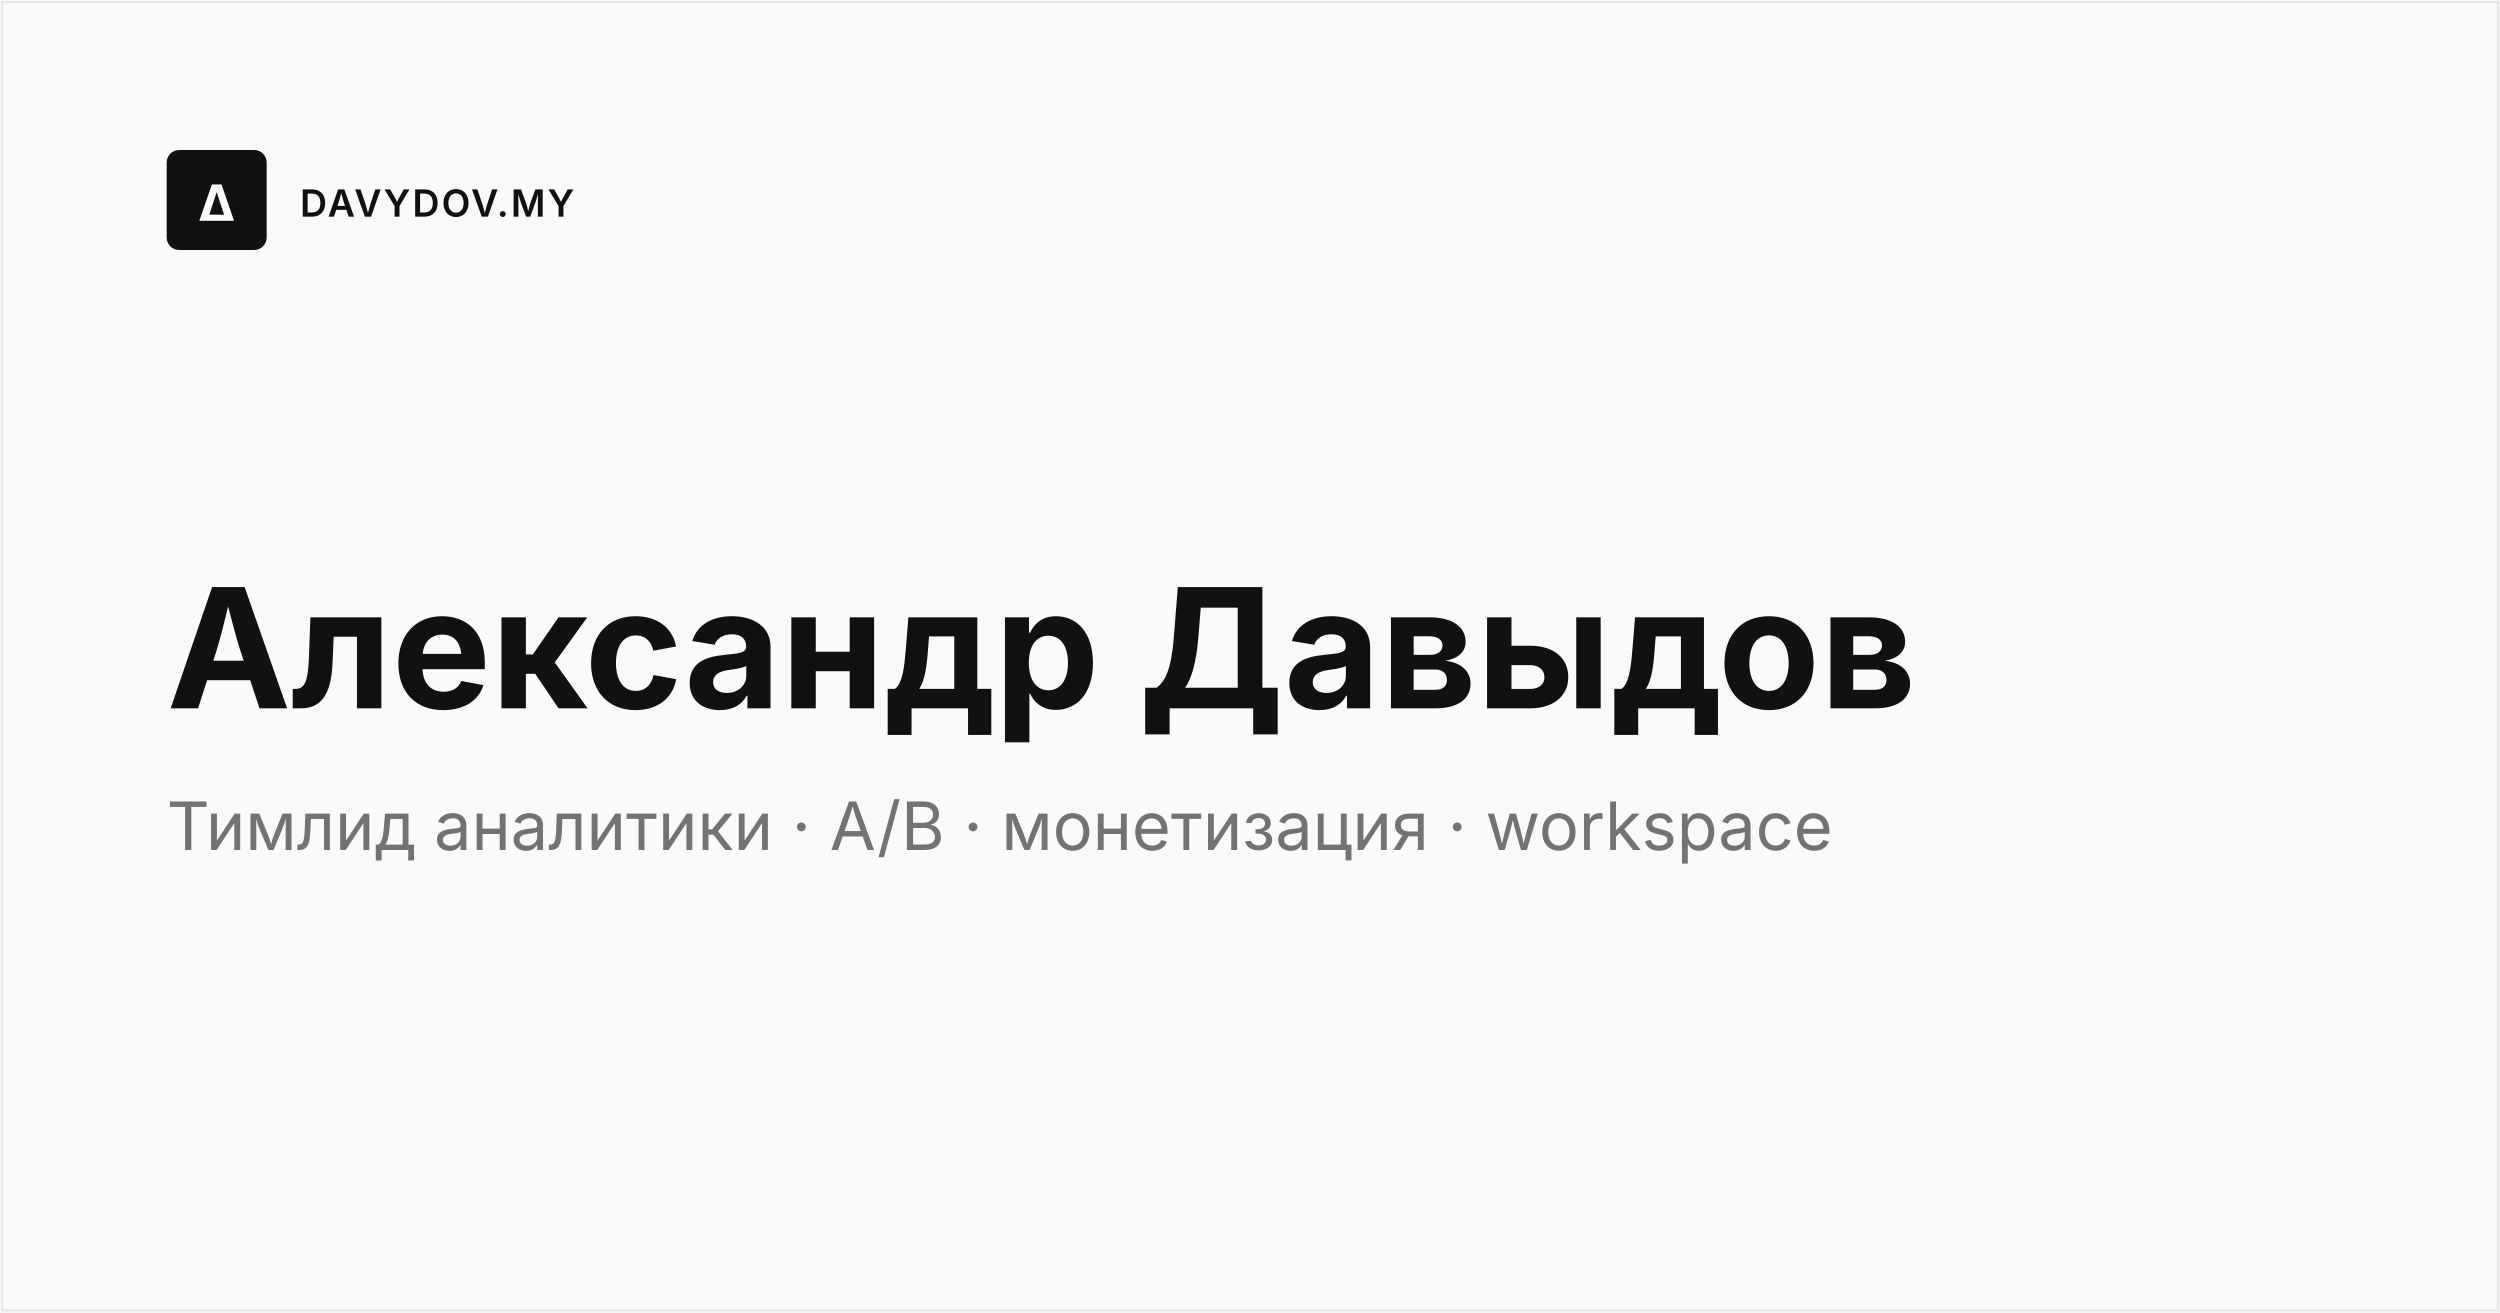
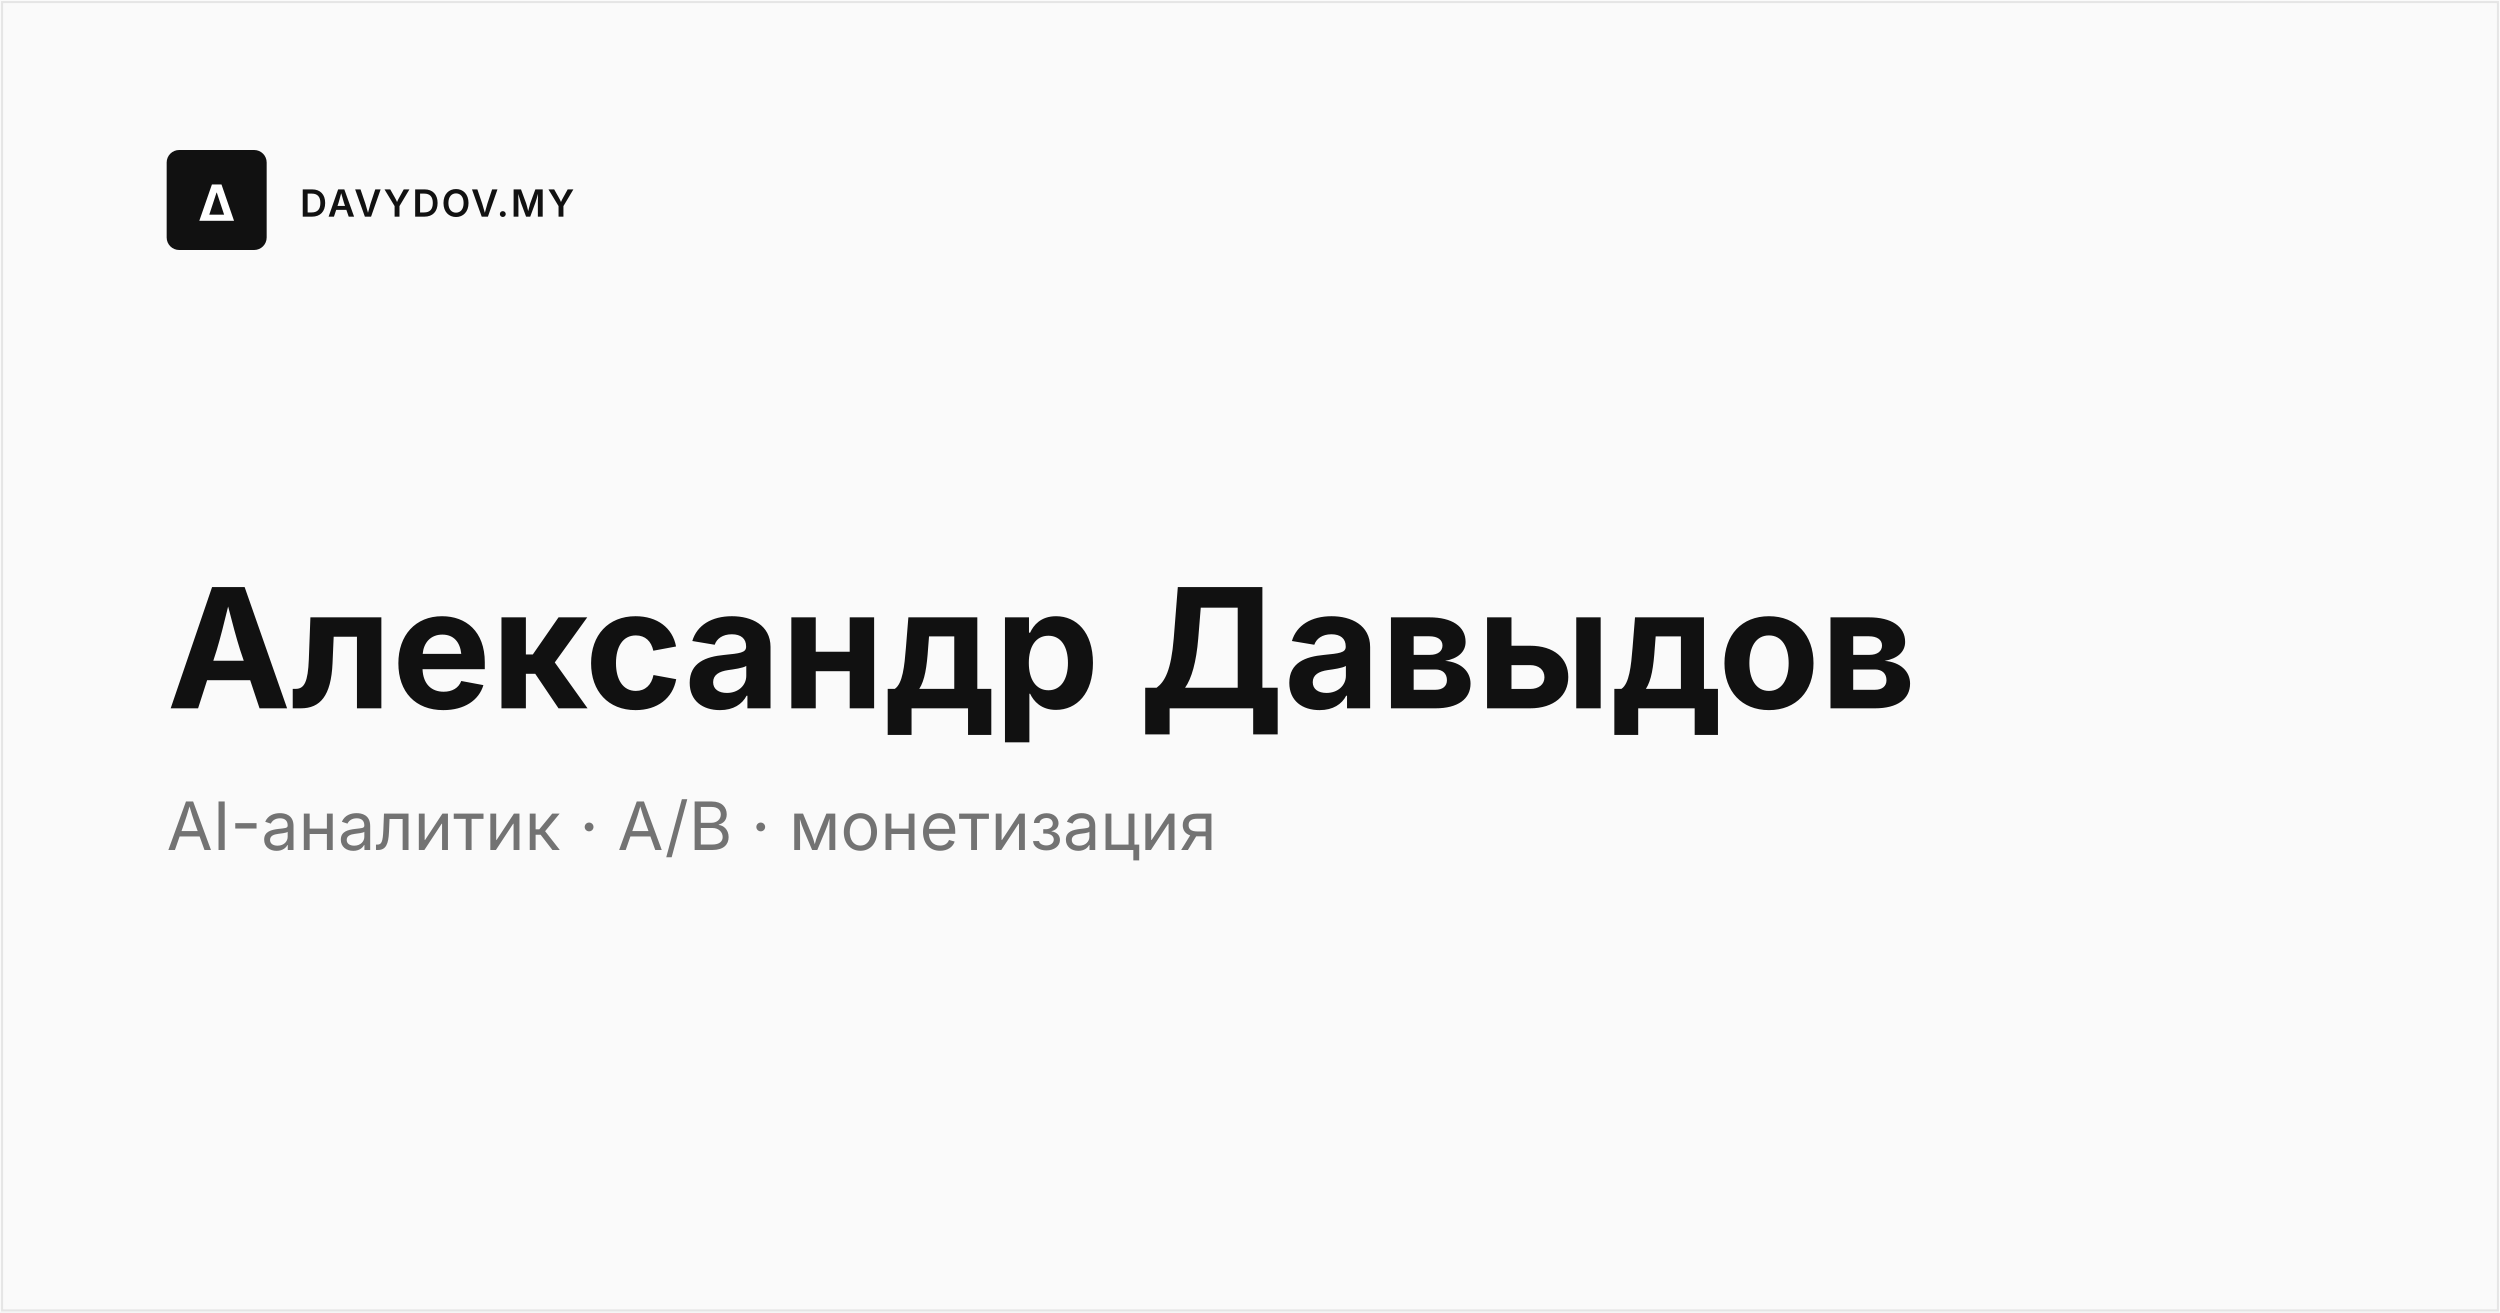
<svg xmlns="http://www.w3.org/2000/svg" width="1200" height="630" viewBox="0 0 1200 630">
  <rect width="1200" height="630" fill="#fafafa" />
  <rect x="1" y="1" width="1198" height="628" fill="none" stroke="#e5e5e5" stroke-width="1" />
  <rect x="80" y="72" width="48" height="48" rx="6" fill="#111" />
  <text x="104" y="106" text-anchor="middle" font-family="system-ui,-apple-system,sans-serif" font-size="24" font-weight="700" fill="#fff">Δ</text>
  <text x="144" y="104" font-family="system-ui,-apple-system,sans-serif" font-size="18" font-weight="600" fill="#111" letter-spacing="1">DAVYDOV.MY</text>
  <text x="80" y="340" font-family="system-ui,-apple-system,sans-serif" font-size="80" font-weight="700" fill="#111">Александр Давыдов</text>
-   <text x="80" y="408" font-family="system-ui,-apple-system,sans-serif" font-size="32" font-weight="400" fill="#737373">Тимлид аналитики · A/B · монетизация · workspace</text>
+   <text x="80" y="408" font-family="system-ui,-apple-system,sans-serif" font-size="32" font-weight="400" fill="#737373">AI-аналитик · A/B · монетизация</text>
</svg>
